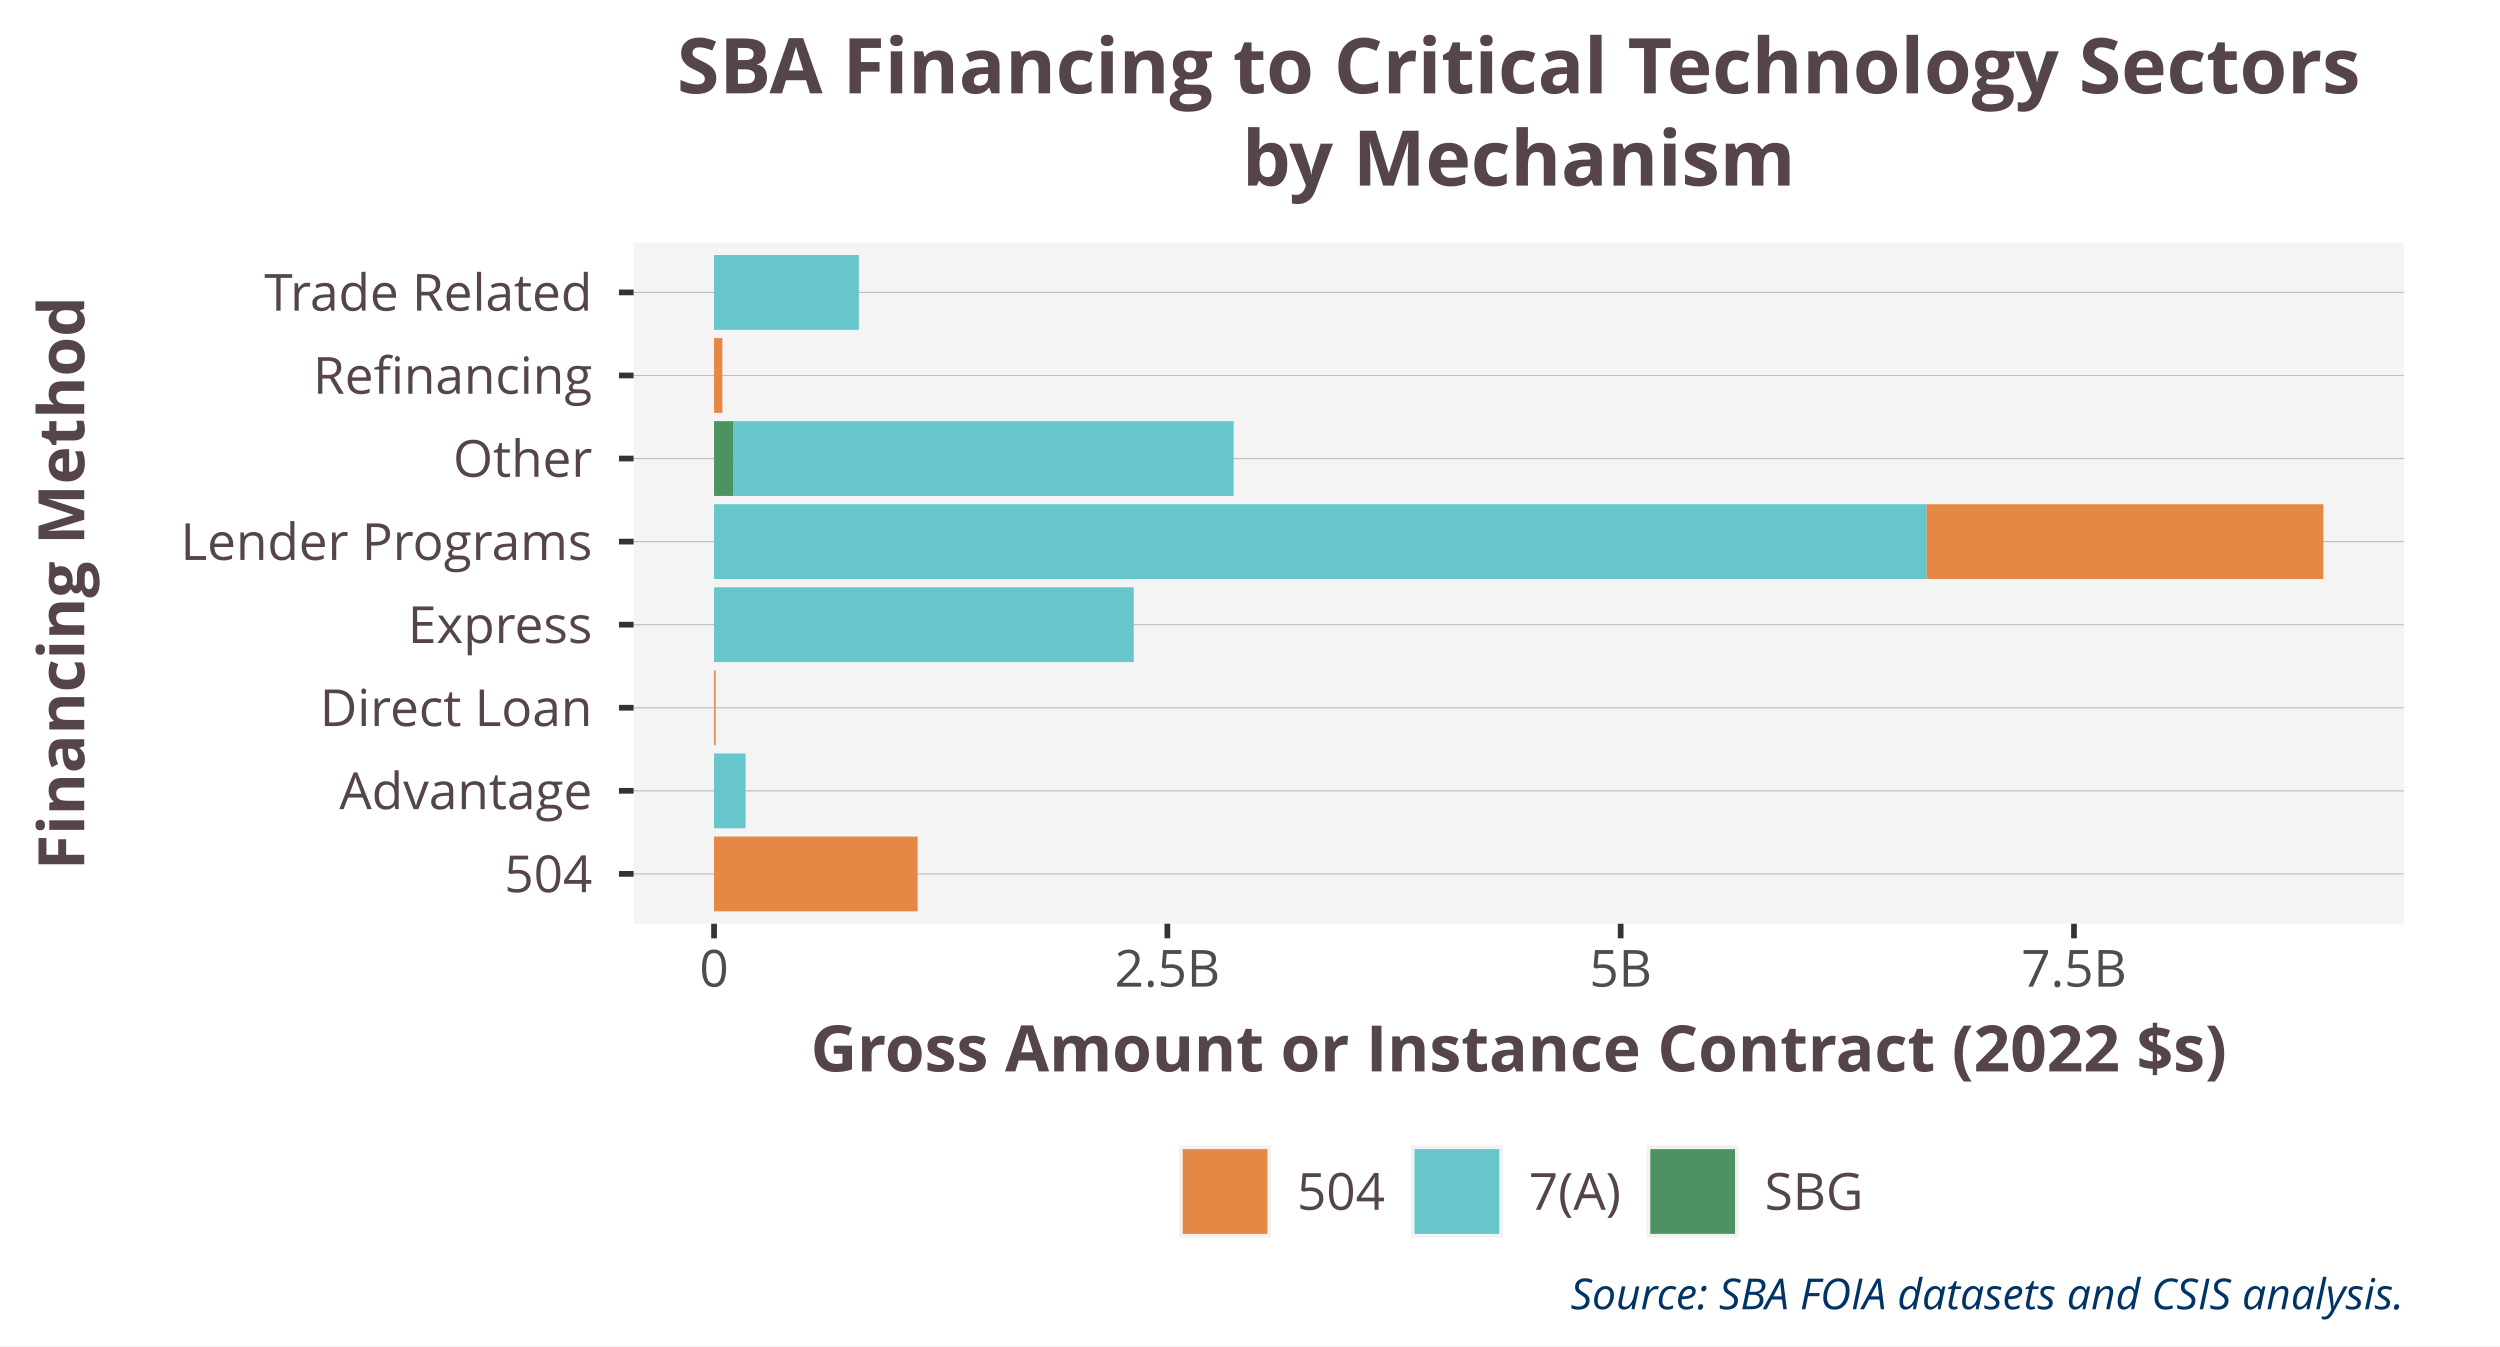
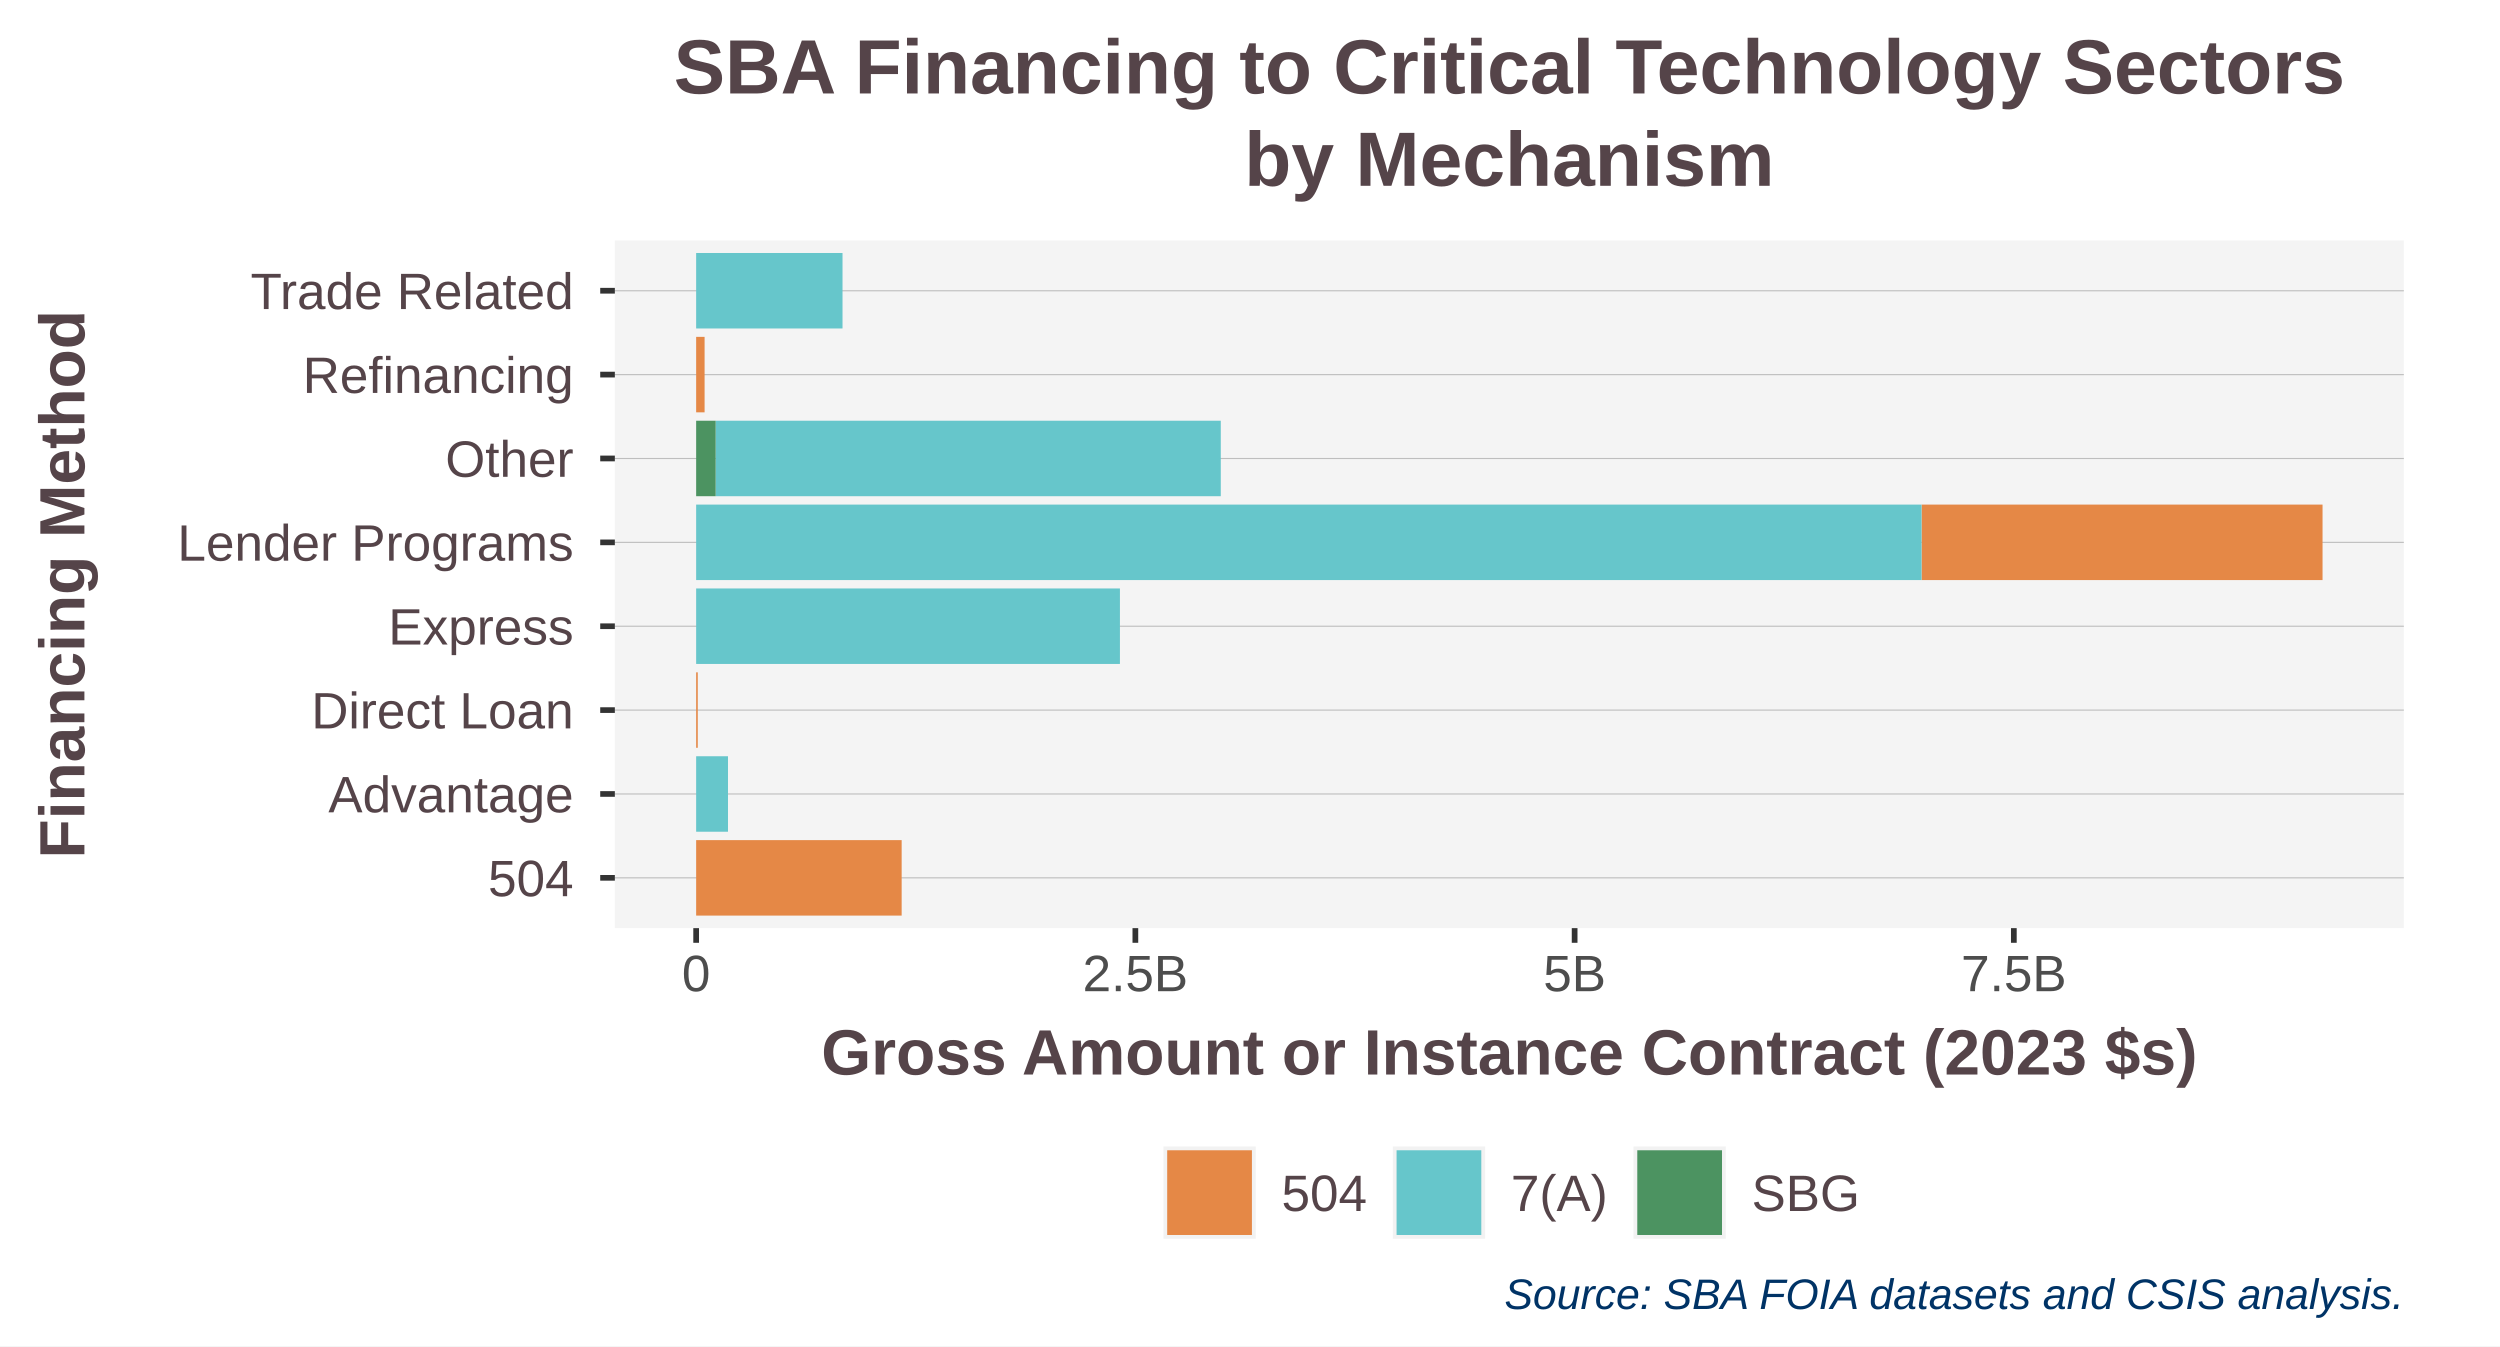
<svg xmlns="http://www.w3.org/2000/svg" class="svglite" width="468.00pt" height="252.00pt" viewBox="0 0 468.00 252.00">
  <defs>
    <style type="text/css">
    .svglite line, .svglite polyline, .svglite polygon, .svglite path, .svglite rect, .svglite circle {
      fill: none;
      stroke: #000000;
      stroke-linecap: round;
      stroke-linejoin: round;
      stroke-miterlimit: 10.00;
    }
    .svglite text {
      white-space: pre;
    }
  </style>
  </defs>
  <rect width="100%" height="100%" style="stroke: none; fill: #FFFFFF;" />
  <defs>
    <clipPath id="cpMC4wMHw0NjguMDB8MC4wMHwyNTIuMDA=">
      <rect x="0.00" y="0.00" width="468.00" height="252.00" />
    </clipPath>
  </defs>
  <g clip-path="url(#cpMC4wMHw0NjguMDB8MC4wMHwyNTIuMDA=)">
    <rect x="0.00" y="0.00" width="468.00" height="252.00" style="stroke-width: 1.07; stroke: #FFFFFF; fill: #FFFFFF;" />
  </g>
  <defs>
-     <clipPath id="cpMTE4LjYxfDQ1MC4wMHw0NS40MXwxNzIuOTI=">
-       <rect x="118.61" y="45.41" width="331.39" height="127.51" />
+     <clipPath id="cpMTE1LjEwfDQ1MC4wMHw0NS4wMXwxNzMuNzU=">
+       <rect x="115.10" y="45.01" width="334.90" height="128.74" />
    </clipPath>
  </defs>
-   <g clip-path="url(#cpMTE4LjYxfDQ1MC4wMHw0NS40MXwxNzIuOTI=)">
-     <rect x="118.61" y="45.41" width="331.39" height="127.51" style="stroke-width: 1.07; stroke: none; fill: #F4F4F4;" />
-     <polyline points="118.61,163.59 450.00,163.59 " style="stroke-width: 0.21; stroke: #BEBEBE; stroke-linecap: butt;" />
-     <polyline points="118.61,148.04 450.00,148.04 " style="stroke-width: 0.21; stroke: #BEBEBE; stroke-linecap: butt;" />
-     <polyline points="118.61,132.49 450.00,132.49 " style="stroke-width: 0.21; stroke: #BEBEBE; stroke-linecap: butt;" />
-     <polyline points="118.61,116.94 450.00,116.94 " style="stroke-width: 0.21; stroke: #BEBEBE; stroke-linecap: butt;" />
-     <polyline points="118.61,101.39 450.00,101.39 " style="stroke-width: 0.21; stroke: #BEBEBE; stroke-linecap: butt;" />
-     <polyline points="118.61,85.84 450.00,85.84 " style="stroke-width: 0.21; stroke: #BEBEBE; stroke-linecap: butt;" />
-     <polyline points="118.61,70.29 450.00,70.29 " style="stroke-width: 0.21; stroke: #BEBEBE; stroke-linecap: butt;" />
-     <polyline points="118.61,54.74 450.00,54.74 " style="stroke-width: 0.21; stroke: #BEBEBE; stroke-linecap: butt;" />
-     <rect x="133.67" y="156.60" width="38.11" height="14.00" style="stroke-width: 1.07; stroke: none; stroke-linecap: butt; stroke-linejoin: miter; fill: #E58846;" />
-     <rect x="133.67" y="125.49" width="0.30" height="14.00" style="stroke-width: 1.07; stroke: none; stroke-linecap: butt; stroke-linejoin: miter; fill: #E58846;" />
-     <rect x="360.61" y="94.39" width="74.33" height="14.00" style="stroke-width: 1.07; stroke: none; stroke-linecap: butt; stroke-linejoin: miter; fill: #E58846;" />
-     <rect x="133.67" y="63.29" width="1.56" height="14.00" style="stroke-width: 1.07; stroke: none; stroke-linecap: butt; stroke-linejoin: miter; fill: #E58846;" />
-     <rect x="133.67" y="141.05" width="5.90" height="14.00" style="stroke-width: 1.07; stroke: none; stroke-linecap: butt; stroke-linejoin: miter; fill: #66C6CB;" />
-     <rect x="133.67" y="109.94" width="78.57" height="14.00" style="stroke-width: 1.07; stroke: none; stroke-linecap: butt; stroke-linejoin: miter; fill: #66C6CB;" />
-     <rect x="133.67" y="94.39" width="226.94" height="14.00" style="stroke-width: 1.07; stroke: none; stroke-linecap: butt; stroke-linejoin: miter; fill: #66C6CB;" />
-     <rect x="137.28" y="78.84" width="93.66" height="14.00" style="stroke-width: 1.07; stroke: none; stroke-linecap: butt; stroke-linejoin: miter; fill: #66C6CB;" />
-     <rect x="133.67" y="47.74" width="27.11" height="14.00" style="stroke-width: 1.07; stroke: none; stroke-linecap: butt; stroke-linejoin: miter; fill: #66C6CB;" />
-     <rect x="133.67" y="78.84" width="3.61" height="14.00" style="stroke-width: 1.07; stroke: none; stroke-linecap: butt; stroke-linejoin: miter; fill: #4C9361;" />
+   <g clip-path="url(#cpMTE1LjEwfDQ1MC4wMHw0NS4wMXwxNzMuNzU=)">
+     <rect x="115.10" y="45.01" width="334.90" height="128.74" style="stroke-width: 1.07; stroke: none; fill: #F4F4F4;" />
+     <polyline points="115.10,164.33 450.00,164.33 " style="stroke-width: 0.21; stroke: #BEBEBE; stroke-linecap: butt;" />
+     <polyline points="115.10,148.63 450.00,148.63 " style="stroke-width: 0.21; stroke: #BEBEBE; stroke-linecap: butt;" />
+     <polyline points="115.10,132.93 450.00,132.93 " style="stroke-width: 0.21; stroke: #BEBEBE; stroke-linecap: butt;" />
+     <polyline points="115.10,117.23 450.00,117.23 " style="stroke-width: 0.21; stroke: #BEBEBE; stroke-linecap: butt;" />
+     <polyline points="115.10,101.53 450.00,101.53 " style="stroke-width: 0.21; stroke: #BEBEBE; stroke-linecap: butt;" />
+     <polyline points="115.10,85.83 450.00,85.83 " style="stroke-width: 0.21; stroke: #BEBEBE; stroke-linecap: butt;" />
+     <polyline points="115.10,70.13 450.00,70.13 " style="stroke-width: 0.21; stroke: #BEBEBE; stroke-linecap: butt;" />
+     <polyline points="115.10,54.43 450.00,54.43 " style="stroke-width: 0.21; stroke: #BEBEBE; stroke-linecap: butt;" />
+     <rect x="130.32" y="157.27" width="38.47" height="14.13" style="stroke-width: 1.07; stroke: none; stroke-linecap: butt; stroke-linejoin: miter; fill: #E58846;" />
+     <rect x="130.32" y="125.86" width="0.30" height="14.13" style="stroke-width: 1.07; stroke: none; stroke-linecap: butt; stroke-linejoin: miter; fill: #E58846;" />
+     <rect x="359.72" y="94.46" width="75.06" height="14.13" style="stroke-width: 1.07; stroke: none; stroke-linecap: butt; stroke-linejoin: miter; fill: #E58846;" />
+     <rect x="130.32" y="63.06" width="1.58" height="14.13" style="stroke-width: 1.07; stroke: none; stroke-linecap: butt; stroke-linejoin: miter; fill: #E58846;" />
+     <rect x="130.32" y="141.57" width="5.96" height="14.13" style="stroke-width: 1.07; stroke: none; stroke-linecap: butt; stroke-linejoin: miter; fill: #66C6CB;" />
+     <rect x="130.32" y="110.16" width="79.33" height="14.13" style="stroke-width: 1.07; stroke: none; stroke-linecap: butt; stroke-linejoin: miter; fill: #66C6CB;" />
+     <rect x="130.32" y="94.46" width="229.39" height="14.13" style="stroke-width: 1.07; stroke: none; stroke-linecap: butt; stroke-linejoin: miter; fill: #66C6CB;" />
+     <rect x="133.97" y="78.76" width="94.56" height="14.13" style="stroke-width: 1.07; stroke: none; stroke-linecap: butt; stroke-linejoin: miter; fill: #66C6CB;" />
+     <rect x="130.32" y="47.36" width="27.40" height="14.13" style="stroke-width: 1.07; stroke: none; stroke-linecap: butt; stroke-linejoin: miter; fill: #66C6CB;" />
+     <rect x="130.32" y="78.76" width="3.65" height="14.13" style="stroke-width: 1.07; stroke: none; stroke-linecap: butt; stroke-linejoin: miter; fill: #4C9361;" />
  </g>
  <g clip-path="url(#cpMC4wMHw0NjguMDB8MC4wMHwyNTIuMDA=)">
-     <text x="110.88" y="167.02" text-anchor="end" style="font-size: 9.60px;fill: #554449; font-family: &quot;Open Sans&quot;;" textLength="16.46px" lengthAdjust="spacingAndGlyphs">504</text>
-     <text x="110.88" y="151.47" text-anchor="end" style="font-size: 9.60px;fill: #554449; font-family: &quot;Open Sans&quot;;" textLength="47.27px" lengthAdjust="spacingAndGlyphs">Advantage</text>
-     <text x="110.88" y="135.92" text-anchor="end" style="font-size: 9.60px;fill: #554449; font-family: &quot;Open Sans&quot;;" textLength="51.16px" lengthAdjust="spacingAndGlyphs">Direct Loan</text>
-     <text x="110.88" y="120.37" text-anchor="end" style="font-size: 9.60px;fill: #554449; font-family: &quot;Open Sans&quot;;" textLength="34.66px" lengthAdjust="spacingAndGlyphs">Express</text>
-     <text x="110.88" y="104.82" text-anchor="end" style="font-size: 9.60px;fill: #554449; font-family: &quot;Open Sans&quot;;" textLength="77.28px" lengthAdjust="spacingAndGlyphs">Lender Programs</text>
-     <text x="110.88" y="89.26" text-anchor="end" style="font-size: 9.60px;fill: #554449; font-family: &quot;Open Sans&quot;;" textLength="26.06px" lengthAdjust="spacingAndGlyphs">Other</text>
-     <text x="110.88" y="73.71" text-anchor="end" style="font-size: 9.60px;fill: #554449; font-family: &quot;Open Sans&quot;;" textLength="52.14px" lengthAdjust="spacingAndGlyphs">Refinancing</text>
-     <text x="110.88" y="58.16" text-anchor="end" style="font-size: 9.60px;fill: #554449; font-family: &quot;Open Sans&quot;;" textLength="62.00px" lengthAdjust="spacingAndGlyphs">Trade Related</text>
-     <polyline points="115.87,163.59 118.61,163.59 " style="stroke-width: 1.07; stroke: #333333; stroke-linecap: butt;" />
-     <polyline points="115.87,148.04 118.61,148.04 " style="stroke-width: 1.07; stroke: #333333; stroke-linecap: butt;" />
-     <polyline points="115.87,132.49 118.61,132.49 " style="stroke-width: 1.07; stroke: #333333; stroke-linecap: butt;" />
-     <polyline points="115.87,116.94 118.61,116.94 " style="stroke-width: 1.07; stroke: #333333; stroke-linecap: butt;" />
-     <polyline points="115.87,101.39 118.61,101.39 " style="stroke-width: 1.07; stroke: #333333; stroke-linecap: butt;" />
-     <polyline points="115.87,85.84 118.61,85.84 " style="stroke-width: 1.07; stroke: #333333; stroke-linecap: butt;" />
-     <polyline points="115.87,70.29 118.61,70.29 " style="stroke-width: 1.07; stroke: #333333; stroke-linecap: butt;" />
-     <polyline points="115.87,54.74 118.61,54.74 " style="stroke-width: 1.07; stroke: #333333; stroke-linecap: butt;" />
-     <polyline points="133.67,175.66 133.67,172.92 " style="stroke-width: 1.07; stroke: #333333; stroke-linecap: butt;" />
-     <polyline points="218.53,175.66 218.53,172.92 " style="stroke-width: 1.07; stroke: #333333; stroke-linecap: butt;" />
-     <polyline points="303.39,175.66 303.39,172.92 " style="stroke-width: 1.07; stroke: #333333; stroke-linecap: butt;" />
-     <polyline points="388.25,175.66 388.25,172.92 " style="stroke-width: 1.07; stroke: #333333; stroke-linecap: butt;" />
-     <text x="133.67" y="184.70" text-anchor="middle" style="font-size: 9.60px;fill: #4D4D4D; font-family: &quot;Open Sans&quot;;" textLength="5.49px" lengthAdjust="spacingAndGlyphs">0</text>
-     <text x="218.53" y="184.70" text-anchor="middle" style="font-size: 9.60px;fill: #4D4D4D; font-family: &quot;Open Sans&quot;;" textLength="19.68px" lengthAdjust="spacingAndGlyphs">2.5B</text>
-     <text x="303.39" y="184.70" text-anchor="middle" style="font-size: 9.60px;fill: #4D4D4D; font-family: &quot;Open Sans&quot;;" textLength="11.68px" lengthAdjust="spacingAndGlyphs">5B</text>
-     <text x="388.25" y="184.70" text-anchor="middle" style="font-size: 9.60px;fill: #4D4D4D; font-family: &quot;Open Sans&quot;;" textLength="19.68px" lengthAdjust="spacingAndGlyphs">7.5B</text>
-     <text x="284.30" y="200.56" text-anchor="middle" style="font-size: 12.00px; font-weight: bold;fill: #554449; font-family: &quot;Open Sans&quot;;" textLength="265.72px" lengthAdjust="spacingAndGlyphs">Gross Amount or Instance Contract (2022 $s)</text>
-     <text transform="translate(15.77,109.17) rotate(-90)" text-anchor="middle" style="font-size: 12.00px; font-weight: bold;fill: #554449; font-family: &quot;Open Sans&quot;;" textLength="107.45px" lengthAdjust="spacingAndGlyphs">Financing Method</text>
-     <rect x="217.86" y="214.41" width="132.89" height="17.28" style="stroke-width: 1.07; stroke: none; fill: #FFFFFF;" />
-     <rect x="220.69" y="214.41" width="17.28" height="17.28" style="stroke-width: 1.07; stroke: none; fill: #F2F2F2;" />
-     <rect x="221.40" y="215.12" width="15.86" height="15.86" style="stroke-width: 1.07; stroke: none; stroke-linecap: butt; stroke-linejoin: miter; fill: #E58846;" />
-     <rect x="264.09" y="214.41" width="17.28" height="17.28" style="stroke-width: 1.07; stroke: none; fill: #F2F2F2;" />
-     <rect x="264.80" y="215.12" width="15.86" height="15.86" style="stroke-width: 1.07; stroke: none; stroke-linecap: butt; stroke-linejoin: miter; fill: #66C6CB;" />
-     <rect x="308.23" y="214.41" width="17.28" height="17.28" style="stroke-width: 1.07; stroke: none; fill: #F2F2F2;" />
-     <rect x="308.94" y="215.12" width="15.86" height="15.86" style="stroke-width: 1.07; stroke: none; stroke-linecap: butt; stroke-linejoin: miter; fill: #4C9361;" />
-     <text x="242.80" y="226.47" style="font-size: 9.60px;fill: #554449; font-family: &quot;Open Sans&quot;;" textLength="16.46px" lengthAdjust="spacingAndGlyphs">504</text>
-     <text x="286.19" y="226.47" style="font-size: 9.60px;fill: #554449; font-family: &quot;Open Sans&quot;;" textLength="17.21px" lengthAdjust="spacingAndGlyphs">7(A)</text>
-     <text x="330.34" y="226.47" style="font-size: 9.60px;fill: #554449; font-family: &quot;Open Sans&quot;;" textLength="18.42px" lengthAdjust="spacingAndGlyphs">SBG</text>
-     <text x="284.30" y="17.47" text-anchor="middle" style="font-size: 14.40px; font-weight: bold;fill: #554449; font-family: &quot;Open Sans&quot;;" textLength="316.27px" lengthAdjust="spacingAndGlyphs">SBA Financing to Critical Technology Sectors</text>
-     <text x="284.30" y="34.75" text-anchor="middle" style="font-size: 14.40px; font-weight: bold;fill: #554449; font-family: &quot;Open Sans&quot;;" textLength="103.80px" lengthAdjust="spacingAndGlyphs">by Mechanism</text>
-     <text x="450.00" y="245.09" text-anchor="end" style="font-size: 8.00px; font-style: italic;fill: #003366; font-family: &quot;Open Sans&quot;;" textLength="158.82px" lengthAdjust="spacingAndGlyphs">Source:  SBA FOIA datasets and CSIS analysis.</text>
+     <text x="107.38" y="167.77" text-anchor="end" style="font-size: 9.60px;fill: #554449; font-family: &quot;Arial&quot;;" textLength="16.01px" lengthAdjust="spacingAndGlyphs">504</text>
+     <text x="107.38" y="152.06" text-anchor="end" style="font-size: 9.60px;fill: #554449; font-family: &quot;Arial&quot;;" textLength="45.86px" lengthAdjust="spacingAndGlyphs">Advantage</text>
+     <text x="107.38" y="136.36" text-anchor="end" style="font-size: 9.60px;fill: #554449; font-family: &quot;Arial&quot;;" textLength="49.05px" lengthAdjust="spacingAndGlyphs">Direct Loan</text>
+     <text x="107.38" y="120.66" text-anchor="end" style="font-size: 9.60px;fill: #554449; font-family: &quot;Arial&quot;;" textLength="34.65px" lengthAdjust="spacingAndGlyphs">Express</text>
+     <text x="107.38" y="104.96" text-anchor="end" style="font-size: 9.60px;fill: #554449; font-family: &quot;Arial&quot;;" textLength="74.12px" lengthAdjust="spacingAndGlyphs">Lender Programs</text>
+     <text x="107.38" y="89.26" text-anchor="end" style="font-size: 9.60px;fill: #554449; font-family: &quot;Arial&quot;;" textLength="23.99px" lengthAdjust="spacingAndGlyphs">Other</text>
+     <text x="107.38" y="73.56" text-anchor="end" style="font-size: 9.60px;fill: #554449; font-family: &quot;Arial&quot;;" textLength="50.66px" lengthAdjust="spacingAndGlyphs">Refinancing</text>
+     <text x="107.38" y="57.86" text-anchor="end" style="font-size: 9.60px;fill: #554449; font-family: &quot;Arial&quot;;" textLength="60.44px" lengthAdjust="spacingAndGlyphs">Trade Related</text>
+     <polyline points="112.36,164.33 115.10,164.33 " style="stroke-width: 1.07; stroke: #333333; stroke-linecap: butt;" />
+     <polyline points="112.36,148.63 115.10,148.63 " style="stroke-width: 1.07; stroke: #333333; stroke-linecap: butt;" />
+     <polyline points="112.36,132.93 115.10,132.93 " style="stroke-width: 1.07; stroke: #333333; stroke-linecap: butt;" />
+     <polyline points="112.36,117.23 115.10,117.23 " style="stroke-width: 1.07; stroke: #333333; stroke-linecap: butt;" />
+     <polyline points="112.36,101.53 115.10,101.53 " style="stroke-width: 1.07; stroke: #333333; stroke-linecap: butt;" />
+     <polyline points="112.36,85.83 115.10,85.83 " style="stroke-width: 1.07; stroke: #333333; stroke-linecap: butt;" />
+     <polyline points="112.36,70.13 115.10,70.13 " style="stroke-width: 1.07; stroke: #333333; stroke-linecap: butt;" />
+     <polyline points="112.36,54.43 115.10,54.43 " style="stroke-width: 1.07; stroke: #333333; stroke-linecap: butt;" />
+     <polyline points="130.32,176.49 130.32,173.75 " style="stroke-width: 1.07; stroke: #333333; stroke-linecap: butt;" />
+     <polyline points="212.54,176.49 212.54,173.75 " style="stroke-width: 1.07; stroke: #333333; stroke-linecap: butt;" />
+     <polyline points="294.77,176.49 294.77,173.75 " style="stroke-width: 1.07; stroke: #333333; stroke-linecap: butt;" />
+     <polyline points="376.99,176.49 376.99,173.75 " style="stroke-width: 1.07; stroke: #333333; stroke-linecap: butt;" />
+     <text x="130.32" y="185.55" text-anchor="middle" style="font-size: 9.60px;fill: #4D4D4D; font-family: &quot;Arial&quot;;" textLength="5.34px" lengthAdjust="spacingAndGlyphs">0</text>
+     <text x="212.54" y="185.55" text-anchor="middle" style="font-size: 9.60px;fill: #4D4D4D; font-family: &quot;Arial&quot;;" textLength="19.73px" lengthAdjust="spacingAndGlyphs">2.5B</text>
+     <text x="294.77" y="185.55" text-anchor="middle" style="font-size: 9.60px;fill: #4D4D4D; font-family: &quot;Arial&quot;;" textLength="11.73px" lengthAdjust="spacingAndGlyphs">5B</text>
+     <text x="376.99" y="185.55" text-anchor="middle" style="font-size: 9.60px;fill: #4D4D4D; font-family: &quot;Arial&quot;;" textLength="19.73px" lengthAdjust="spacingAndGlyphs">7.5B</text>
+     <text x="282.55" y="201.15" text-anchor="middle" style="font-size: 12.00px; font-weight: bold;fill: #554449; font-family: &quot;Arial&quot;;" textLength="257.64px" lengthAdjust="spacingAndGlyphs">Gross Amount or Instance Contract (2023 $s)</text>
+     <text transform="translate(15.80,109.38) rotate(-90)" text-anchor="middle" style="font-size: 12.00px; font-weight: bold;fill: #554449; font-family: &quot;Arial&quot;;" textLength="102.66px" lengthAdjust="spacingAndGlyphs">Financing Method</text>
+     <rect x="214.96" y="214.62" width="135.18" height="17.28" style="stroke-width: 1.07; stroke: none; fill: #FFFFFF;" />
+     <rect x="217.80" y="214.62" width="17.28" height="17.28" style="stroke-width: 1.07; stroke: none; fill: #F2F2F2;" />
+     <rect x="218.50" y="215.33" width="15.86" height="15.86" style="stroke-width: 1.07; stroke: none; stroke-linecap: butt; stroke-linejoin: miter; fill: #E58846;" />
+     <rect x="260.74" y="214.62" width="17.28" height="17.28" style="stroke-width: 1.07; stroke: none; fill: #F2F2F2;" />
+     <rect x="261.44" y="215.33" width="15.86" height="15.86" style="stroke-width: 1.07; stroke: none; stroke-linecap: butt; stroke-linejoin: miter; fill: #66C6CB;" />
+     <rect x="305.79" y="214.62" width="17.28" height="17.28" style="stroke-width: 1.07; stroke: none; fill: #F2F2F2;" />
+     <rect x="306.50" y="215.33" width="15.86" height="15.86" style="stroke-width: 1.07; stroke: none; stroke-linecap: butt; stroke-linejoin: miter; fill: #4C9361;" />
+     <text x="239.90" y="226.70" style="font-size: 9.60px;fill: #554449; font-family: &quot;Arial&quot;;" textLength="16.01px" lengthAdjust="spacingAndGlyphs">504</text>
+     <text x="282.84" y="226.70" style="font-size: 9.60px;fill: #554449; font-family: &quot;Arial&quot;;" textLength="18.12px" lengthAdjust="spacingAndGlyphs">7(A)</text>
+     <text x="327.90" y="226.70" style="font-size: 9.60px;fill: #554449; font-family: &quot;Arial&quot;;" textLength="20.25px" lengthAdjust="spacingAndGlyphs">SBG</text>
+     <text x="282.55" y="17.50" text-anchor="middle" style="font-size: 14.40px; font-weight: bold;fill: #554449; font-family: &quot;Arial&quot;;" textLength="312.68px" lengthAdjust="spacingAndGlyphs">SBA Financing to Critical Technology Sectors</text>
+     <text x="282.55" y="34.78" text-anchor="middle" style="font-size: 14.40px; font-weight: bold;fill: #554449; font-family: &quot;Arial&quot;;" textLength="99.18px" lengthAdjust="spacingAndGlyphs">by Mechanism</text>
+     <text x="450.00" y="245.05" text-anchor="end" style="font-size: 8.00px; font-style: italic;fill: #003366; font-family: &quot;Arial&quot;;" textLength="170.65px" lengthAdjust="spacingAndGlyphs">Source:  SBA FOIA datasets and CSIS analysis.</text>
  </g>
</svg>
